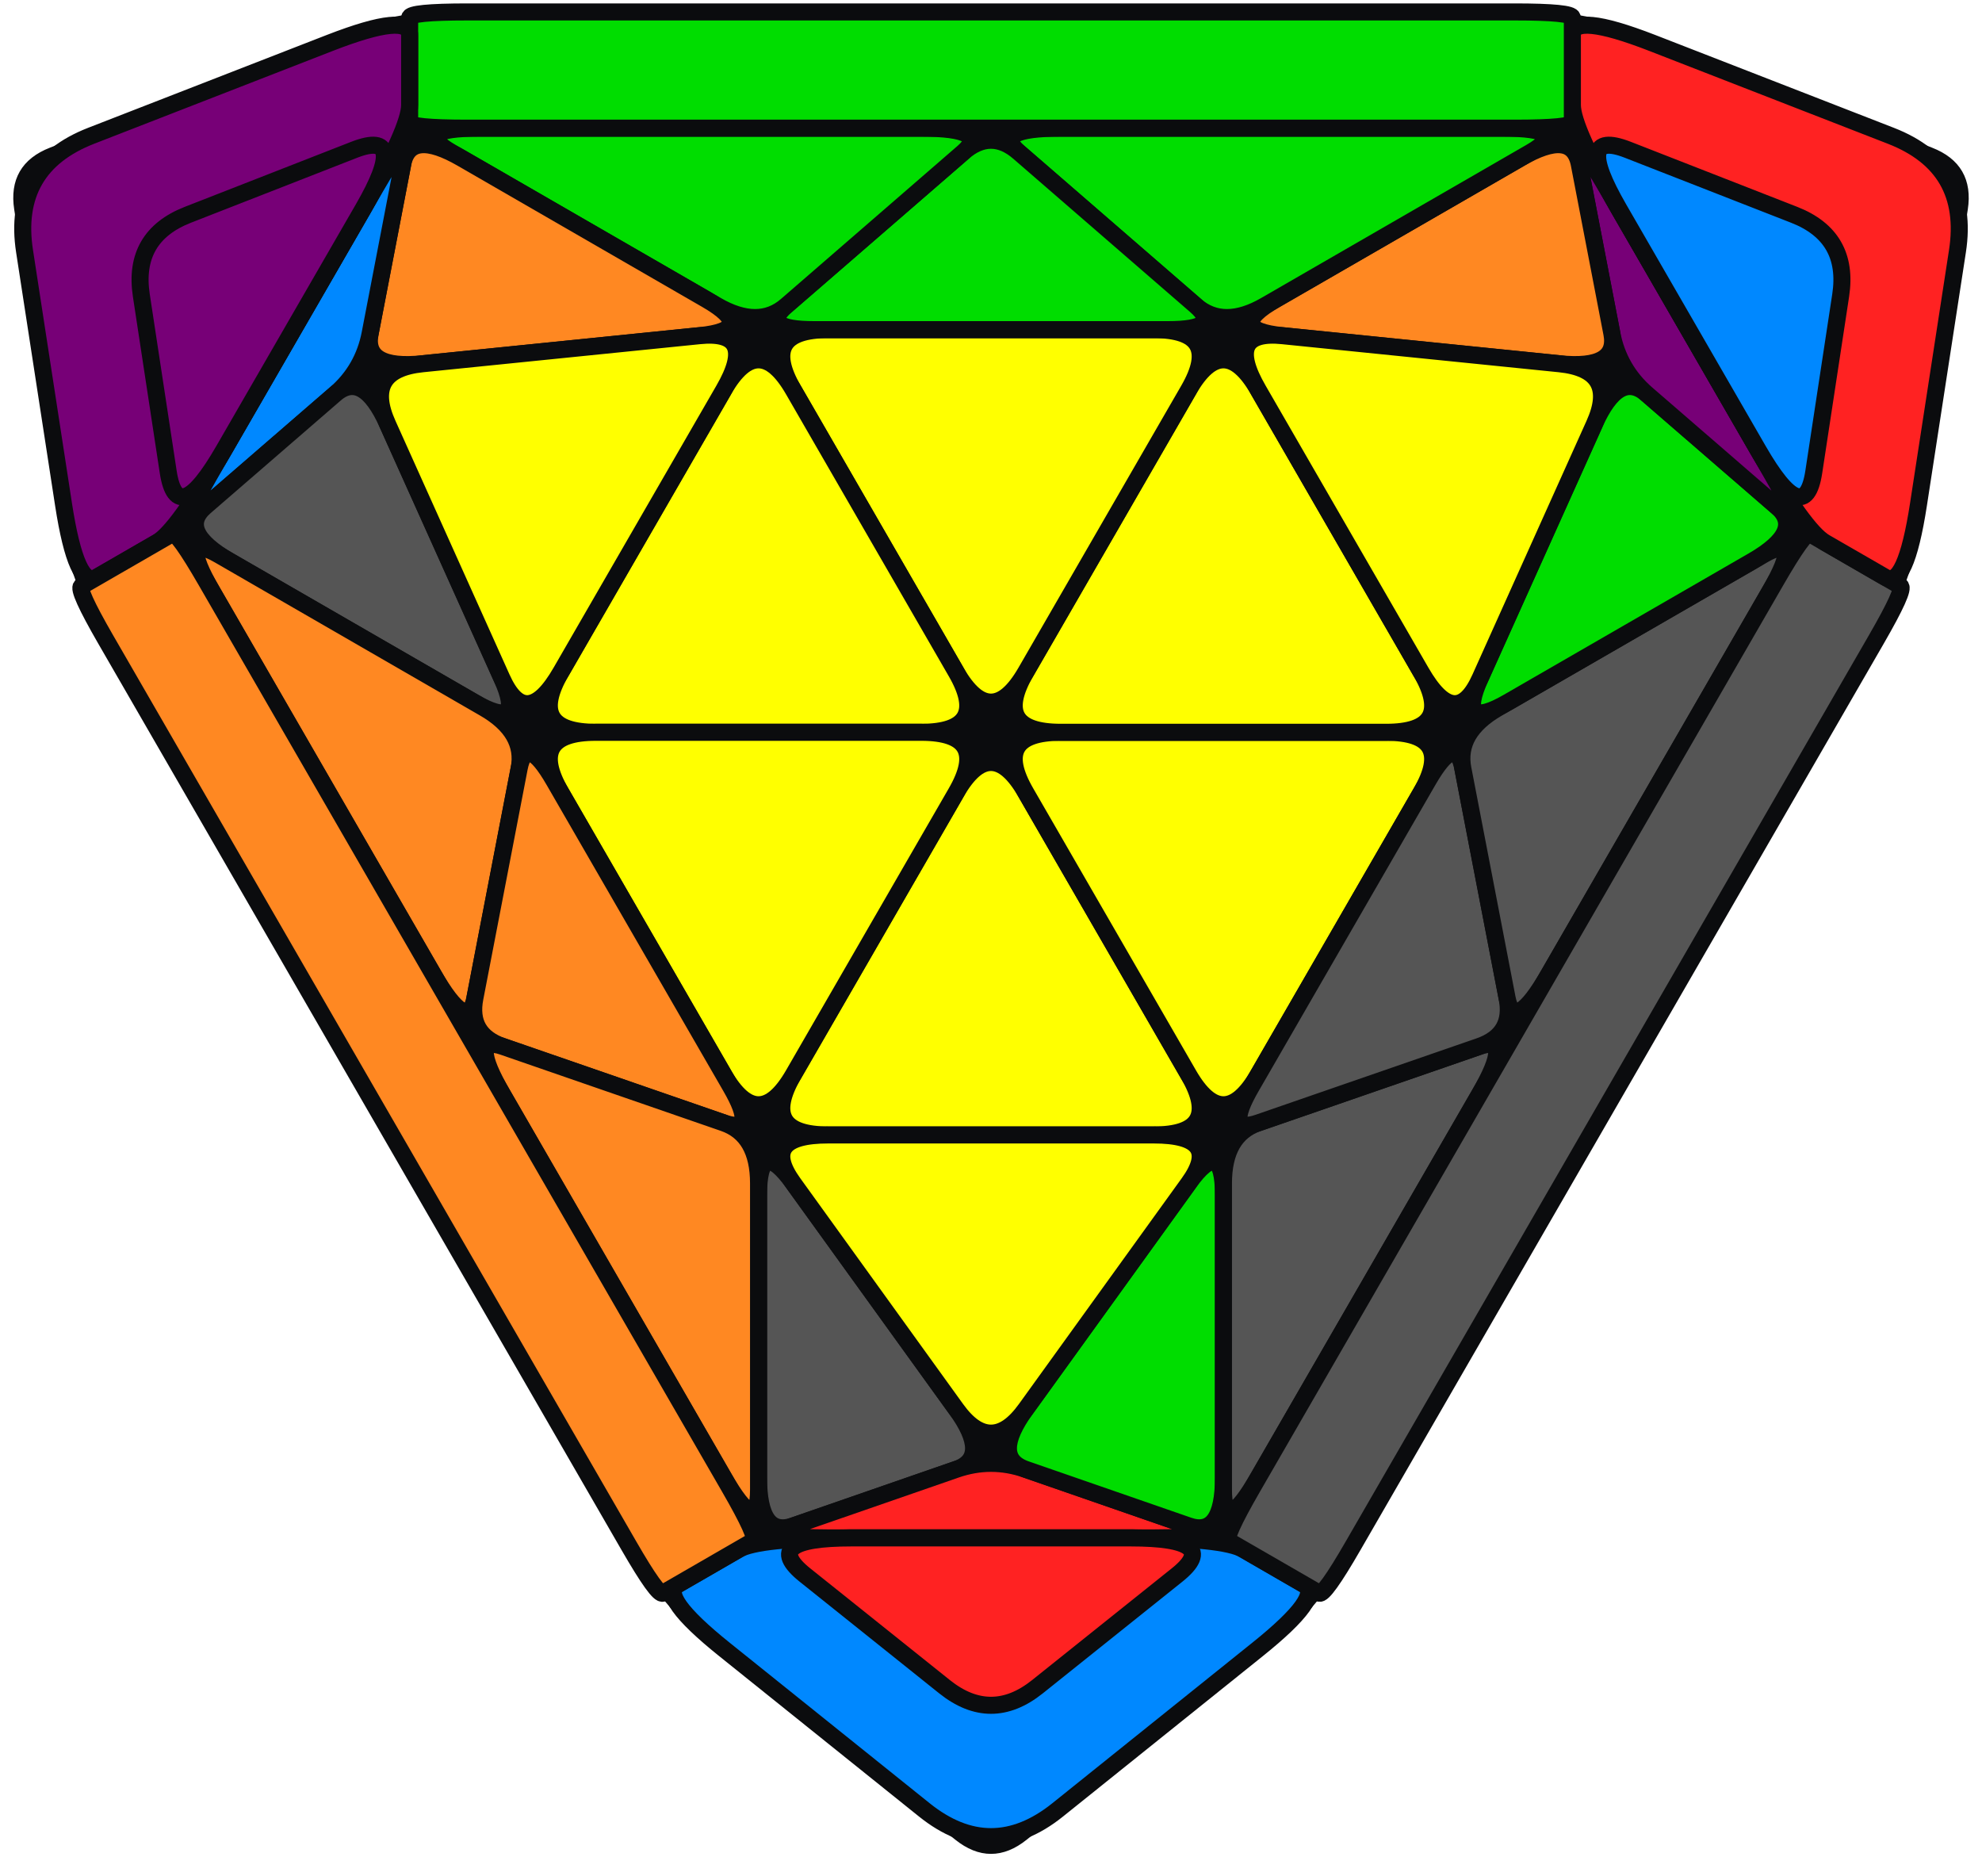
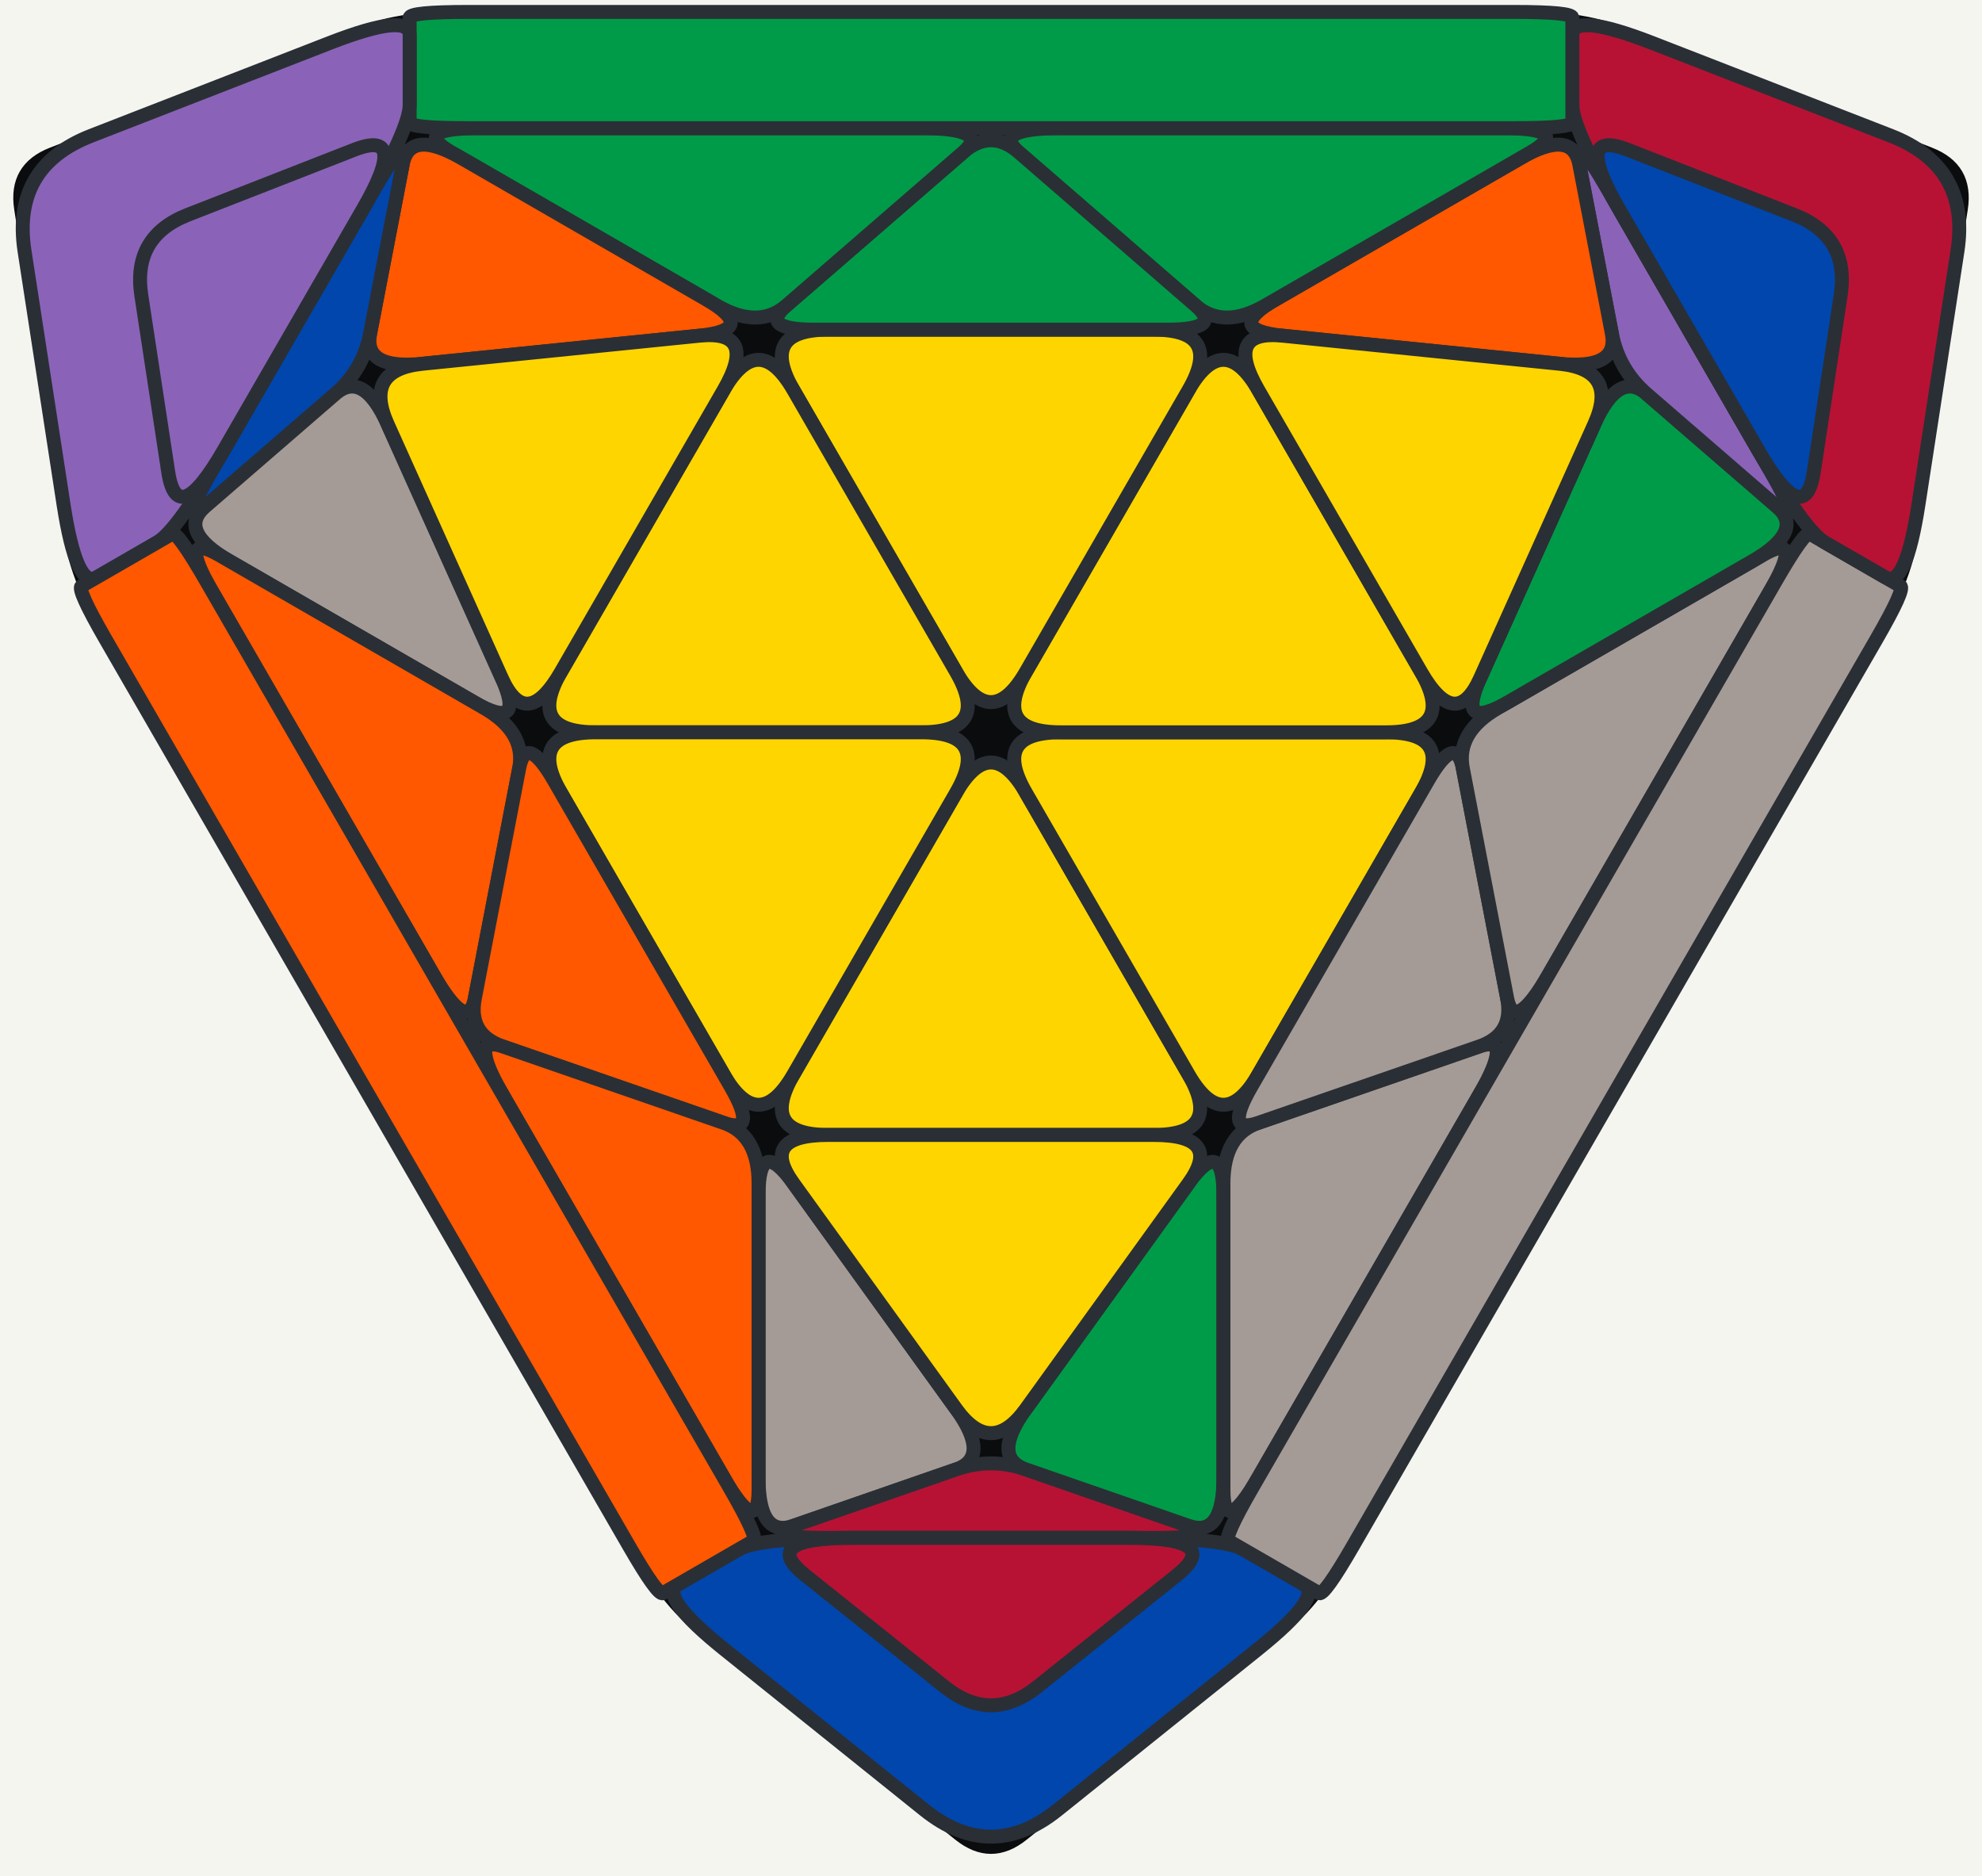
<svg xmlns="http://www.w3.org/2000/svg" viewBox="-12.79 -9.45 25.58 24.2" role="img" aria-label="TL 5 TL case, FTO 3-Look L3T case diagram">
+   <rect x="-14.79" y="-11.45" width="29.58" height="28.2" fill="#f5f5f0" rx="2.5" />
  <path d="M-3.869 11.491L-0.430 14.251Q0.000 14.596,0.430 14.251L3.869 11.491 L0.430 14.251L3.869 11.491Q4.299 11.146,5.049 9.847L11.052 -0.550 L5.049 9.847L11.052 -0.550Q11.802 -1.850,11.886 -2.395L12.557 -6.753 L11.886 -2.395L12.557 -6.753Q12.641 -7.298,12.127 -7.498L8.017 -9.096 L12.127 -7.498L8.017 -9.096Q7.503 -9.296,6.003 -9.296L-6.003 -9.296 L6.003 -9.296L-6.003 -9.296Q-7.503 -9.296,-8.017 -9.096L-12.127 -7.498 L-8.017 -9.096L-12.127 -7.498Q-12.641 -7.298,-12.557 -6.753L-11.886 -2.395 L-12.557 -6.753L-11.886 -2.395Q-11.802 -1.850,-11.052 -0.550L-5.049 9.847 L-11.052 -0.550L-5.049 9.847Q-4.299 11.146,-3.869 11.491L-0.430 14.251Z" fill="#0b0c0e" stroke="#0b0c0e" stroke-width="0.1" stroke-linejoin="round" />
-   <path d="M-0.450 0.779L-2.550 4.417Q-3.000 5.196,-2.100 5.196L2.100 5.196 L-2.100 5.196L2.100 5.196Q3.000 5.196,2.550 4.417L0.450 0.779 L2.550 4.417L0.450 0.779Q0.000 0.000,-0.450 0.779L-2.550 4.417Z" fill="#ff0" stroke="#0b0c0e" stroke-width="0.22" stroke-linejoin="round" />
-   <path d="M-3.000 5.976L-3.000 9.616Q-3.000 10.396,-2.550 10.240L-0.450 9.512 L-2.550 10.240L-0.450 9.512Q0.000 9.356,-0.450 8.732L-2.550 5.820 L-0.450 8.732L-2.550 5.820Q-3.000 5.196,-3.000 5.976L-3.000 9.616Z" fill="#555" stroke="#0b0c0e" stroke-width="0.22" stroke-linejoin="round" />
-   <path d="M-2.100 10.396L2.100 10.396Q3.000 10.396,2.550 10.240L0.450 9.512 L2.550 10.240L0.450 9.512Q0.000 9.356,-0.450 9.512L-2.550 10.240 L-0.450 9.512L-2.550 10.240Q-3.000 10.396,-2.100 10.396L2.100 10.396Z" fill="#f22" stroke="#0b0c0e" stroke-width="0.22" stroke-linejoin="round" />
-   <path d="M3.000 9.616L3.000 5.976Q3.000 5.196,2.550 5.820L0.450 8.732 L2.550 5.820L0.450 8.732Q0.000 9.356,0.450 9.512L2.550 10.240 L0.450 9.512L2.550 10.240Q3.000 10.396,3.000 9.616L3.000 5.976Z" fill="#0d0" stroke="#0b0c0e" stroke-width="0.22" stroke-linejoin="round" />
-   <path d="M2.100 5.196L-2.100 5.196Q-3.000 5.196,-2.550 5.820L-0.450 8.732 L-2.550 5.820L-0.450 8.732Q0.000 9.356,0.450 8.732L2.550 5.820 L0.450 8.732L2.550 5.820Q3.000 5.196,2.100 5.196L-2.100 5.196Z" fill="#ff0" stroke="#0b0c0e" stroke-width="0.22" stroke-linejoin="round" />
-   <path d="M0.450 0.779L2.550 4.417Q3.000 5.196,3.450 4.417L5.550 0.779 L3.450 4.417L5.550 0.779Q6.000 0.000,5.100 0.000L0.900 0.000 L5.100 0.000L0.900 0.000Q0.000 0.000,0.450 0.779L2.550 4.417Z" fill="#ff0" stroke="#0b0c0e" stroke-width="0.22" stroke-linejoin="round" />
-   <path d="M3.000 5.820L3.000 9.772Q3.000 10.396,3.450 9.616L6.301 4.678 L3.450 9.616L6.301 4.678Q6.752 3.898,6.301 4.054L3.450 5.040 L6.301 4.054L3.450 5.040Q3.000 5.196,3.000 5.820L3.000 9.772Z" fill="#555" stroke="#0b0c0e" stroke-width="0.22" stroke-linejoin="round" />
-   <path d="M5.640 0.624L3.360 4.573Q3.000 5.196,3.450 5.040L6.301 4.054 L3.450 5.040L6.301 4.054Q6.752 3.898,6.661 3.430L6.090 0.468 L6.661 3.430L6.090 0.468Q6.000 0.000,5.640 0.624L3.360 4.573Z" fill="#555" stroke="#0b0c0e" stroke-width="0.22" stroke-linejoin="round" />
-   <path d="M6.090 0.468L6.661 3.430Q6.752 3.898,7.202 3.118L10.053 -1.820 L7.202 3.118L10.053 -1.820Q10.503 -2.600,9.963 -2.288L6.540 -0.312 L9.963 -2.288L6.540 -0.312Q6.000 0.000,6.090 0.468L6.661 3.430Z" fill="#555" stroke="#0b0c0e" stroke-width="0.22" stroke-linejoin="round" />
-   <path d="M-3.260 10.546L-4.039 10.996Q-4.299 11.146,-3.439 11.836L-0.860 13.906 L-3.439 11.836L-0.860 13.906Q0.000 14.596,0.860 13.906L3.439 11.836 L0.860 13.906L3.439 11.836Q4.299 11.146,4.039 10.996L3.260 10.546 L4.039 10.996L3.260 10.546Q3.000 10.396,1.800 10.396L-1.800 10.396 L1.800 10.396L-1.800 10.396Q-3.000 10.396,-3.260 10.546L-4.039 10.996Z" fill="#08f" stroke="#0b0c0e" stroke-width="0.22" stroke-linejoin="round" />
-   <path d="M-2.400 10.876L-0.600 12.316Q0.000 12.796,0.600 12.316L2.400 10.876 L0.600 12.316L2.400 10.876Q3.000 10.396,1.800 10.396L-1.800 10.396 L1.800 10.396L-1.800 10.396Q-3.000 10.396,-2.400 10.876L-0.600 12.316Z" fill="#f22" stroke="#0b0c0e" stroke-width="0.22" stroke-linejoin="round" />
-   <path d="M3.065 10.434L4.234 11.109Q4.299 11.146,4.674 10.496L11.427 -1.200 L4.674 10.496L11.427 -1.200Q11.802 -1.850,11.737 -1.887L10.568 -2.562 L11.737 -1.887L10.568 -2.562Q10.503 -2.600,10.128 -1.950L3.375 9.746 L10.128 -1.950L3.375 9.746Q3.000 10.396,3.065 10.434L4.234 11.109Z" fill="#555" stroke="#0b0c0e" stroke-width="0.22" stroke-linejoin="round" />
-   <path d="M0.900 0.000L5.100 0.000Q6.000 0.000,5.550 -0.779L3.450 -4.417 L5.550 -0.779L3.450 -4.417Q3.000 -5.196,2.550 -4.417L0.450 -0.779 L2.550 -4.417L0.450 -0.779Q-0.000 -0.000,0.900 0.000L5.100 0.000Z" fill="#ff0" stroke="#0b0c0e" stroke-width="0.22" stroke-linejoin="round" />
-   <path d="M6.675 -0.390L9.828 -2.210Q10.503 -2.600,10.143 -2.912L8.463 -4.366 L10.143 -2.912L8.463 -4.366Q8.103 -4.678,7.787 -3.976L6.315 -0.702 L7.787 -3.976L6.315 -0.702Q6.000 0.000,6.675 -0.390L9.828 -2.210Z" fill="#0d0" stroke="#0b0c0e" stroke-width="0.22" stroke-linejoin="round" />
-   <path d="M10.053 -3.379L7.953 -7.017Q7.503 -7.796,7.593 -7.328L8.013 -5.146 L7.593 -7.328L8.013 -5.146Q8.103 -4.678,8.463 -4.366L10.143 -2.912 L8.463 -4.366L10.143 -2.912Q10.503 -2.600,10.053 -3.379L7.953 -7.017Z" fill="#707" stroke="#0b0c0e" stroke-width="0.22" stroke-linejoin="round" />
-   <path d="M6.828 -7.406L3.675 -5.586Q3.000 -5.196,3.765 -5.118L7.337 -4.756 L3.765 -5.118L7.337 -4.756Q8.103 -4.678,8.013 -5.146L7.593 -7.328 L8.013 -5.146L7.593 -7.328Q7.503 -7.796,6.828 -7.406L3.675 -5.586Z" fill="#f82" stroke="#0b0c0e" stroke-width="0.22" stroke-linejoin="round" />
-   <path d="M3.450 -4.417L5.550 -0.779Q6.000 0.000,6.315 -0.702L7.787 -3.976 L6.315 -0.702L7.787 -3.976Q8.103 -4.678,7.337 -4.756L3.765 -5.118 L7.337 -4.756L3.765 -5.118Q3.000 -5.196,3.450 -4.417L5.550 -0.779Z" fill="#ff0" stroke="#0b0c0e" stroke-width="0.22" stroke-linejoin="round" />
-   <path d="M0.450 -0.779L2.550 -4.417Q3.000 -5.196,2.100 -5.196L-2.100 -5.196 L2.100 -5.196L-2.100 -5.196Q-3.000 -5.196,-2.550 -4.417L-0.450 -0.779 L-2.550 -4.417L-0.450 -0.779Q-0.000 -0.000,0.450 -0.779L2.550 -4.417Z" fill="#ff0" stroke="#0b0c0e" stroke-width="0.22" stroke-linejoin="round" />
-   <path d="M3.540 -5.508L6.963 -7.484Q7.503 -7.796,6.603 -7.796L0.900 -7.796 L6.603 -7.796L0.900 -7.796Q0.000 -7.796,0.360 -7.484L2.640 -5.508 L0.360 -7.484L2.640 -5.508Q3.000 -5.196,3.540 -5.508L6.963 -7.484Z" fill="#0d0" stroke="#0b0c0e" stroke-width="0.22" stroke-linejoin="round" />
-   <path d="M-2.280 -5.196L2.280 -5.196Q3.000 -5.196,2.640 -5.508L0.360 -7.484 L2.640 -5.508L0.360 -7.484Q0.000 -7.796,-0.360 -7.484L-2.640 -5.508 L-0.360 -7.484L-2.640 -5.508Q-3.000 -5.196,-2.280 -5.196L2.280 -5.196Z" fill="#0d0" stroke="#0b0c0e" stroke-width="0.22" stroke-linejoin="round" />
-   <path d="M-2.640 -5.508L-0.360 -7.484Q0.000 -7.796,-0.900 -7.796L-6.603 -7.796 L-0.900 -7.796L-6.603 -7.796Q-7.503 -7.796,-6.963 -7.484L-3.540 -5.508 L-6.963 -7.484L-3.540 -5.508Q-3.000 -5.196,-2.640 -5.508L-0.360 -7.484Z" fill="#0d0" stroke="#0b0c0e" stroke-width="0.22" stroke-linejoin="round" />
-   <path d="M10.763 -2.450L11.543 -2.000Q11.802 -1.850,11.970 -2.940L12.473 -6.208 L11.970 -2.940L12.473 -6.208Q12.641 -7.298,11.613 -7.698L8.531 -8.897 L11.613 -7.698L8.531 -8.897Q7.503 -9.296,7.503 -8.996L7.503 -8.096 L7.503 -8.996L7.503 -8.096Q7.503 -7.796,8.103 -6.757L9.903 -3.639 L8.103 -6.757L9.903 -3.639Q10.503 -2.600,10.763 -2.450L11.543 -2.000Z" fill="#f22" stroke="#0b0c0e" stroke-width="0.22" stroke-linejoin="round" />
-   <path d="M10.619 -3.360L10.966 -5.638Q11.082 -6.398,10.366 -6.678L8.219 -7.517 L10.366 -6.678L8.219 -7.517Q7.503 -7.796,8.103 -6.757L9.903 -3.639 L8.103 -6.757L9.903 -3.639Q10.503 -2.600,10.619 -3.360L10.966 -5.638Z" fill="#08f" stroke="#0b0c0e" stroke-width="0.22" stroke-linejoin="round" />
-   <path d="M7.503 -7.871L7.503 -9.221Q7.503 -9.296,6.753 -9.296L-6.753 -9.296 L6.753 -9.296L-6.753 -9.296Q-7.503 -9.296,-7.503 -9.221L-7.503 -7.871 L-7.503 -9.221L-7.503 -7.871Q-7.503 -7.796,-6.753 -7.796L6.753 -7.796 L-6.753 -7.796L6.753 -7.796Q7.503 -7.796,7.503 -7.871L7.503 -9.221Z" fill="#0d0" stroke="#0b0c0e" stroke-width="0.22" stroke-linejoin="round" />
-   <path d="M-0.450 -0.779L-2.550 -4.417Q-3.000 -5.196,-3.450 -4.417L-5.550 -0.779 L-3.450 -4.417L-5.550 -0.779Q-6.000 0.000,-5.100 0.000L-0.900 0.000 L-5.100 0.000L-0.900 0.000Q0.000 0.000,-0.450 -0.779L-2.550 -4.417Z" fill="#ff0" stroke="#0b0c0e" stroke-width="0.22" stroke-linejoin="round" />
-   <path d="M-3.675 -5.586L-6.828 -7.406Q-7.503 -7.796,-7.593 -7.328L-8.013 -5.146 L-7.593 -7.328L-8.013 -5.146Q-8.103 -4.678,-7.337 -4.756L-3.765 -5.118 L-7.337 -4.756L-3.765 -5.118Q-3.000 -5.196,-3.675 -5.586L-6.828 -7.406Z" fill="#f82" stroke="#0b0c0e" stroke-width="0.22" stroke-linejoin="round" />
-   <path d="M-7.953 -7.017L-10.053 -3.379Q-10.503 -2.600,-10.143 -2.912L-8.463 -4.366 L-10.143 -2.912L-8.463 -4.366Q-8.103 -4.678,-8.013 -5.146L-7.593 -7.328 L-8.013 -5.146L-7.593 -7.328Q-7.503 -7.796,-7.953 -7.017L-10.053 -3.379Z" fill="#08f" stroke="#0b0c0e" stroke-width="0.22" stroke-linejoin="round" />
-   <path d="M-9.828 -2.210L-6.675 -0.390Q-6.000 0.000,-6.315 -0.702L-7.787 -3.976 L-6.315 -0.702L-7.787 -3.976Q-8.103 -4.678,-8.463 -4.366L-10.143 -2.912 L-8.463 -4.366L-10.143 -2.912Q-10.503 -2.600,-9.828 -2.210L-6.675 -0.390Z" fill="#555" stroke="#0b0c0e" stroke-width="0.22" stroke-linejoin="round" />
-   <path d="M-5.550 -0.779L-3.450 -4.417Q-3.000 -5.196,-3.765 -5.118L-7.337 -4.756 L-3.765 -5.118L-7.337 -4.756Q-8.103 -4.678,-7.787 -3.976L-6.315 -0.702 L-7.787 -3.976L-6.315 -0.702Q-6.000 0.000,-5.550 -0.779L-3.450 -4.417Z" fill="#ff0" stroke="#0b0c0e" stroke-width="0.22" stroke-linejoin="round" />
-   <path d="M-0.900 0.000L-5.100 0.000Q-6.000 0.000,-5.550 0.779L-3.450 4.417 L-5.550 0.779L-3.450 4.417Q-3.000 5.196,-2.550 4.417L-0.450 0.779 L-2.550 4.417L-0.450 0.779Q0.000 0.000,-0.900 0.000L-5.100 0.000Z" fill="#ff0" stroke="#0b0c0e" stroke-width="0.22" stroke-linejoin="round" />
-   <path d="M-6.540 -0.312L-9.963 -2.288Q-10.503 -2.600,-10.053 -1.820L-7.202 3.118 L-10.053 -1.820L-7.202 3.118Q-6.752 3.898,-6.661 3.430L-6.090 0.468 L-6.661 3.430L-6.090 0.468Q-6.000 0.000,-6.540 -0.312L-9.963 -2.288Z" fill="#f82" stroke="#0b0c0e" stroke-width="0.22" stroke-linejoin="round" />
-   <path d="M-3.360 4.573L-5.640 0.624Q-6.000 0.000,-6.090 0.468L-6.661 3.430 L-6.090 0.468L-6.661 3.430Q-6.752 3.898,-6.301 4.054L-3.450 5.040 L-6.301 4.054L-3.450 5.040Q-3.000 5.196,-3.360 4.573L-5.640 0.624Z" fill="#f82" stroke="#0b0c0e" stroke-width="0.22" stroke-linejoin="round" />
-   <path d="M-3.450 5.040L-6.301 4.054Q-6.752 3.898,-6.301 4.678L-3.450 9.616 L-6.301 4.678L-3.450 9.616Q-3.000 10.396,-3.000 9.772L-3.000 5.820 L-3.000 9.772L-3.000 5.820Q-3.000 5.196,-3.450 5.040L-6.301 4.054Z" fill="#f82" stroke="#0b0c0e" stroke-width="0.22" stroke-linejoin="round" />
-   <path d="M-7.503 -8.096L-7.503 -8.996Q-7.503 -9.296,-8.531 -8.897L-11.613 -7.698 L-8.531 -8.897L-11.613 -7.698Q-12.641 -7.298,-12.473 -6.208L-11.970 -2.940 L-12.473 -6.208L-11.970 -2.940Q-11.802 -1.850,-11.543 -2.000L-10.763 -2.450 L-11.543 -2.000L-10.763 -2.450Q-10.503 -2.600,-9.903 -3.639L-8.103 -6.757 L-9.903 -3.639L-8.103 -6.757Q-7.503 -7.796,-7.503 -8.096L-7.503 -8.996Z" fill="#707" stroke="#0b0c0e" stroke-width="0.22" stroke-linejoin="round" />
-   <path d="M-8.219 -7.517L-10.366 -6.678Q-11.082 -6.398,-10.966 -5.638L-10.619 -3.360 L-10.966 -5.638L-10.619 -3.360Q-10.503 -2.600,-9.903 -3.639L-8.103 -6.757 L-9.903 -3.639L-8.103 -6.757Q-7.503 -7.796,-8.219 -7.517L-10.366 -6.678Z" fill="#707" stroke="#0b0c0e" stroke-width="0.22" stroke-linejoin="round" />
-   <path d="M-10.568 -2.562L-11.737 -1.887Q-11.802 -1.850,-11.427 -1.200L-4.674 10.496 L-11.427 -1.200L-4.674 10.496Q-4.299 11.146,-4.234 11.109L-3.065 10.434 L-4.234 11.109L-3.065 10.434Q-3.000 10.396,-3.375 9.746L-10.128 -1.950 L-3.375 9.746L-10.128 -1.950Q-10.503 -2.600,-10.568 -2.562L-11.737 -1.887Z" fill="#f82" stroke="#0b0c0e" stroke-width="0.22" stroke-linejoin="round" />
+   <path d="M-0.450 0.779L-2.550 4.417Q-3.000 5.196,-2.100 5.196L2.100 5.196 L-2.100 5.196L2.100 5.196Q3.000 5.196,2.550 4.417L0.450 0.779 L2.550 4.417L0.450 0.779Q0.000 0.000,-0.450 0.779L-2.550 4.417Z" fill="#ffd500" stroke="#2a2f35" stroke-width="0.18" stroke-linejoin="round" />
+   <path d="M-3.000 5.976L-3.000 9.616Q-3.000 10.396,-2.550 10.240L-0.450 9.512 L-2.550 10.240L-0.450 9.512Q0.000 9.356,-0.450 8.732L-2.550 5.820 L-0.450 8.732L-2.550 5.820Q-3.000 5.196,-3.000 5.976L-3.000 9.616Z" fill="#a49b96" stroke="#2a2f35" stroke-width="0.18" stroke-linejoin="round" />
+   <path d="M-2.100 10.396L2.100 10.396Q3.000 10.396,2.550 10.240L0.450 9.512 L2.550 10.240L0.450 9.512Q0.000 9.356,-0.450 9.512L-2.550 10.240 L-0.450 9.512L-2.550 10.240Q-3.000 10.396,-2.100 10.396L2.100 10.396Z" fill="#b71234" stroke="#2a2f35" stroke-width="0.18" stroke-linejoin="round" />
+   <path d="M3.000 9.616L3.000 5.976Q3.000 5.196,2.550 5.820L0.450 8.732 L2.550 5.820L0.450 8.732Q0.000 9.356,0.450 9.512L2.550 10.240 L0.450 9.512L2.550 10.240Q3.000 10.396,3.000 9.616L3.000 5.976Z" fill="#009b48" stroke="#2a2f35" stroke-width="0.18" stroke-linejoin="round" />
+   <path d="M2.100 5.196L-2.100 5.196Q-3.000 5.196,-2.550 5.820L-0.450 8.732 L-2.550 5.820L-0.450 8.732Q0.000 9.356,0.450 8.732L2.550 5.820 L0.450 8.732L2.550 5.820Q3.000 5.196,2.100 5.196L-2.100 5.196Z" fill="#ffd500" stroke="#2a2f35" stroke-width="0.18" stroke-linejoin="round" />
+   <path d="M0.450 0.779L2.550 4.417Q3.000 5.196,3.450 4.417L5.550 0.779 L3.450 4.417L5.550 0.779Q6.000 0.000,5.100 0.000L0.900 0.000 L5.100 0.000L0.900 0.000Q0.000 0.000,0.450 0.779L2.550 4.417Z" fill="#ffd500" stroke="#2a2f35" stroke-width="0.18" stroke-linejoin="round" />
+   <path d="M3.000 5.820L3.000 9.772Q3.000 10.396,3.450 9.616L6.301 4.678 L3.450 9.616L6.301 4.678Q6.752 3.898,6.301 4.054L3.450 5.040 L6.301 4.054L3.450 5.040Q3.000 5.196,3.000 5.820L3.000 9.772Z" fill="#a49b96" stroke="#2a2f35" stroke-width="0.18" stroke-linejoin="round" />
+   <path d="M5.640 0.624L3.360 4.573Q3.000 5.196,3.450 5.040L6.301 4.054 L3.450 5.040L6.301 4.054Q6.752 3.898,6.661 3.430L6.090 0.468 L6.661 3.430L6.090 0.468Q6.000 0.000,5.640 0.624L3.360 4.573Z" fill="#a49b96" stroke="#2a2f35" stroke-width="0.18" stroke-linejoin="round" />
+   <path d="M6.090 0.468L6.661 3.430Q6.752 3.898,7.202 3.118L10.053 -1.820 L7.202 3.118L10.053 -1.820Q10.503 -2.600,9.963 -2.288L6.540 -0.312 L9.963 -2.288L6.540 -0.312Q6.000 0.000,6.090 0.468L6.661 3.430Z" fill="#a49b96" stroke="#2a2f35" stroke-width="0.18" stroke-linejoin="round" />
+   <path d="M-3.260 10.546L-4.039 10.996Q-4.299 11.146,-3.439 11.836L-0.860 13.906 L-3.439 11.836L-0.860 13.906Q0.000 14.596,0.860 13.906L3.439 11.836 L0.860 13.906L3.439 11.836Q4.299 11.146,4.039 10.996L3.260 10.546 L4.039 10.996L3.260 10.546Q3.000 10.396,1.800 10.396L-1.800 10.396 L1.800 10.396L-1.800 10.396Q-3.000 10.396,-3.260 10.546L-4.039 10.996Z" fill="#0046ad" stroke="#2a2f35" stroke-width="0.18" stroke-linejoin="round" />
+   <path d="M-2.400 10.876L-0.600 12.316Q0.000 12.796,0.600 12.316L2.400 10.876 L0.600 12.316L2.400 10.876Q3.000 10.396,1.800 10.396L-1.800 10.396 L1.800 10.396L-1.800 10.396Q-3.000 10.396,-2.400 10.876L-0.600 12.316Z" fill="#b71234" stroke="#2a2f35" stroke-width="0.18" stroke-linejoin="round" />
+   <path d="M3.065 10.434L4.234 11.109Q4.299 11.146,4.674 10.496L11.427 -1.200 L4.674 10.496L11.427 -1.200Q11.802 -1.850,11.737 -1.887L10.568 -2.562 L11.737 -1.887L10.568 -2.562Q10.503 -2.600,10.128 -1.950L3.375 9.746 L10.128 -1.950L3.375 9.746Q3.000 10.396,3.065 10.434L4.234 11.109Z" fill="#a49b96" stroke="#2a2f35" stroke-width="0.18" stroke-linejoin="round" />
+   <path d="M0.900 0.000L5.100 0.000Q6.000 0.000,5.550 -0.779L3.450 -4.417 L5.550 -0.779L3.450 -4.417Q3.000 -5.196,2.550 -4.417L0.450 -0.779 L2.550 -4.417L0.450 -0.779Q-0.000 -0.000,0.900 0.000L5.100 0.000Z" fill="#ffd500" stroke="#2a2f35" stroke-width="0.18" stroke-linejoin="round" />
+   <path d="M6.675 -0.390L9.828 -2.210Q10.503 -2.600,10.143 -2.912L8.463 -4.366 L10.143 -2.912L8.463 -4.366Q8.103 -4.678,7.787 -3.976L6.315 -0.702 L7.787 -3.976L6.315 -0.702Q6.000 0.000,6.675 -0.390L9.828 -2.210Z" fill="#009b48" stroke="#2a2f35" stroke-width="0.18" stroke-linejoin="round" />
+   <path d="M10.053 -3.379L7.953 -7.017Q7.503 -7.796,7.593 -7.328L8.013 -5.146 L7.593 -7.328L8.013 -5.146Q8.103 -4.678,8.463 -4.366L10.143 -2.912 L8.463 -4.366L10.143 -2.912Q10.503 -2.600,10.053 -3.379L7.953 -7.017Z" fill="#8a63b8" stroke="#2a2f35" stroke-width="0.18" stroke-linejoin="round" />
+   <path d="M6.828 -7.406L3.675 -5.586Q3.000 -5.196,3.765 -5.118L7.337 -4.756 L3.765 -5.118L7.337 -4.756Q8.103 -4.678,8.013 -5.146L7.593 -7.328 L8.013 -5.146L7.593 -7.328Q7.503 -7.796,6.828 -7.406L3.675 -5.586Z" fill="#ff5800" stroke="#2a2f35" stroke-width="0.18" stroke-linejoin="round" />
+   <path d="M3.450 -4.417L5.550 -0.779Q6.000 0.000,6.315 -0.702L7.787 -3.976 L6.315 -0.702L7.787 -3.976Q8.103 -4.678,7.337 -4.756L3.765 -5.118 L7.337 -4.756L3.765 -5.118Q3.000 -5.196,3.450 -4.417L5.550 -0.779Z" fill="#ffd500" stroke="#2a2f35" stroke-width="0.18" stroke-linejoin="round" />
+   <path d="M0.450 -0.779L2.550 -4.417Q3.000 -5.196,2.100 -5.196L-2.100 -5.196 L2.100 -5.196L-2.100 -5.196Q-3.000 -5.196,-2.550 -4.417L-0.450 -0.779 L-2.550 -4.417L-0.450 -0.779Q-0.000 -0.000,0.450 -0.779L2.550 -4.417Z" fill="#ffd500" stroke="#2a2f35" stroke-width="0.18" stroke-linejoin="round" />
+   <path d="M3.540 -5.508L6.963 -7.484Q7.503 -7.796,6.603 -7.796L0.900 -7.796 L6.603 -7.796L0.900 -7.796Q0.000 -7.796,0.360 -7.484L2.640 -5.508 L0.360 -7.484L2.640 -5.508Q3.000 -5.196,3.540 -5.508L6.963 -7.484Z" fill="#009b48" stroke="#2a2f35" stroke-width="0.18" stroke-linejoin="round" />
+   <path d="M-2.280 -5.196L2.280 -5.196Q3.000 -5.196,2.640 -5.508L0.360 -7.484 L2.640 -5.508L0.360 -7.484Q0.000 -7.796,-0.360 -7.484L-2.640 -5.508 L-0.360 -7.484L-2.640 -5.508Q-3.000 -5.196,-2.280 -5.196L2.280 -5.196Z" fill="#009b48" stroke="#2a2f35" stroke-width="0.18" stroke-linejoin="round" />
+   <path d="M-2.640 -5.508L-0.360 -7.484Q0.000 -7.796,-0.900 -7.796L-6.603 -7.796 L-0.900 -7.796L-6.603 -7.796Q-7.503 -7.796,-6.963 -7.484L-3.540 -5.508 L-6.963 -7.484L-3.540 -5.508Q-3.000 -5.196,-2.640 -5.508L-0.360 -7.484Z" fill="#009b48" stroke="#2a2f35" stroke-width="0.18" stroke-linejoin="round" />
+   <path d="M10.763 -2.450L11.543 -2.000Q11.802 -1.850,11.970 -2.940L12.473 -6.208 L11.970 -2.940L12.473 -6.208Q12.641 -7.298,11.613 -7.698L8.531 -8.897 L11.613 -7.698L8.531 -8.897Q7.503 -9.296,7.503 -8.996L7.503 -8.096 L7.503 -8.996L7.503 -8.096Q7.503 -7.796,8.103 -6.757L9.903 -3.639 L8.103 -6.757L9.903 -3.639Q10.503 -2.600,10.763 -2.450L11.543 -2.000Z" fill="#b71234" stroke="#2a2f35" stroke-width="0.18" stroke-linejoin="round" />
+   <path d="M10.619 -3.360L10.966 -5.638Q11.082 -6.398,10.366 -6.678L8.219 -7.517 L10.366 -6.678L8.219 -7.517Q7.503 -7.796,8.103 -6.757L9.903 -3.639 L8.103 -6.757L9.903 -3.639Q10.503 -2.600,10.619 -3.360L10.966 -5.638Z" fill="#0046ad" stroke="#2a2f35" stroke-width="0.18" stroke-linejoin="round" />
+   <path d="M7.503 -7.871L7.503 -9.221Q7.503 -9.296,6.753 -9.296L-6.753 -9.296 L6.753 -9.296L-6.753 -9.296Q-7.503 -9.296,-7.503 -9.221L-7.503 -7.871 L-7.503 -9.221L-7.503 -7.871Q-7.503 -7.796,-6.753 -7.796L6.753 -7.796 L-6.753 -7.796L6.753 -7.796Q7.503 -7.796,7.503 -7.871L7.503 -9.221Z" fill="#009b48" stroke="#2a2f35" stroke-width="0.18" stroke-linejoin="round" />
+   <path d="M-0.450 -0.779L-2.550 -4.417Q-3.000 -5.196,-3.450 -4.417L-5.550 -0.779 L-3.450 -4.417L-5.550 -0.779Q-6.000 0.000,-5.100 0.000L-0.900 0.000 L-5.100 0.000L-0.900 0.000Q0.000 0.000,-0.450 -0.779L-2.550 -4.417Z" fill="#ffd500" stroke="#2a2f35" stroke-width="0.18" stroke-linejoin="round" />
+   <path d="M-3.675 -5.586L-6.828 -7.406Q-7.503 -7.796,-7.593 -7.328L-8.013 -5.146 L-7.593 -7.328L-8.013 -5.146Q-8.103 -4.678,-7.337 -4.756L-3.765 -5.118 L-7.337 -4.756L-3.765 -5.118Q-3.000 -5.196,-3.675 -5.586L-6.828 -7.406Z" fill="#ff5800" stroke="#2a2f35" stroke-width="0.18" stroke-linejoin="round" />
+   <path d="M-7.953 -7.017L-10.053 -3.379Q-10.503 -2.600,-10.143 -2.912L-8.463 -4.366 L-10.143 -2.912L-8.463 -4.366Q-8.103 -4.678,-8.013 -5.146L-7.593 -7.328 L-8.013 -5.146L-7.593 -7.328Q-7.503 -7.796,-7.953 -7.017L-10.053 -3.379Z" fill="#0046ad" stroke="#2a2f35" stroke-width="0.18" stroke-linejoin="round" />
+   <path d="M-9.828 -2.210L-6.675 -0.390Q-6.000 0.000,-6.315 -0.702L-7.787 -3.976 L-6.315 -0.702L-7.787 -3.976Q-8.103 -4.678,-8.463 -4.366L-10.143 -2.912 L-8.463 -4.366L-10.143 -2.912Q-10.503 -2.600,-9.828 -2.210L-6.675 -0.390Z" fill="#a49b96" stroke="#2a2f35" stroke-width="0.18" stroke-linejoin="round" />
+   <path d="M-5.550 -0.779L-3.450 -4.417Q-3.000 -5.196,-3.765 -5.118L-7.337 -4.756 L-3.765 -5.118L-7.337 -4.756Q-8.103 -4.678,-7.787 -3.976L-6.315 -0.702 L-7.787 -3.976L-6.315 -0.702Q-6.000 0.000,-5.550 -0.779L-3.450 -4.417Z" fill="#ffd500" stroke="#2a2f35" stroke-width="0.18" stroke-linejoin="round" />
+   <path d="M-0.900 0.000L-5.100 0.000Q-6.000 0.000,-5.550 0.779L-3.450 4.417 L-5.550 0.779L-3.450 4.417Q-3.000 5.196,-2.550 4.417L-0.450 0.779 L-2.550 4.417L-0.450 0.779Q0.000 0.000,-0.900 0.000L-5.100 0.000Z" fill="#ffd500" stroke="#2a2f35" stroke-width="0.18" stroke-linejoin="round" />
+   <path d="M-6.540 -0.312L-9.963 -2.288Q-10.503 -2.600,-10.053 -1.820L-7.202 3.118 L-10.053 -1.820L-7.202 3.118Q-6.752 3.898,-6.661 3.430L-6.090 0.468 L-6.661 3.430L-6.090 0.468Q-6.000 0.000,-6.540 -0.312L-9.963 -2.288Z" fill="#ff5800" stroke="#2a2f35" stroke-width="0.18" stroke-linejoin="round" />
+   <path d="M-3.360 4.573L-5.640 0.624Q-6.000 0.000,-6.090 0.468L-6.661 3.430 L-6.090 0.468L-6.661 3.430Q-6.752 3.898,-6.301 4.054L-3.450 5.040 L-6.301 4.054L-3.450 5.040Q-3.000 5.196,-3.360 4.573L-5.640 0.624Z" fill="#ff5800" stroke="#2a2f35" stroke-width="0.18" stroke-linejoin="round" />
+   <path d="M-3.450 5.040L-6.301 4.054Q-6.752 3.898,-6.301 4.678L-3.450 9.616 L-6.301 4.678L-3.450 9.616Q-3.000 10.396,-3.000 9.772L-3.000 5.820 L-3.000 9.772L-3.000 5.820Q-3.000 5.196,-3.450 5.040L-6.301 4.054Z" fill="#ff5800" stroke="#2a2f35" stroke-width="0.18" stroke-linejoin="round" />
+   <path d="M-7.503 -8.096L-7.503 -8.996Q-7.503 -9.296,-8.531 -8.897L-11.613 -7.698 L-8.531 -8.897L-11.613 -7.698Q-12.641 -7.298,-12.473 -6.208L-11.970 -2.940 L-12.473 -6.208L-11.970 -2.940Q-11.802 -1.850,-11.543 -2.000L-10.763 -2.450 L-11.543 -2.000L-10.763 -2.450Q-10.503 -2.600,-9.903 -3.639L-8.103 -6.757 L-9.903 -3.639L-8.103 -6.757Q-7.503 -7.796,-7.503 -8.096L-7.503 -8.996Z" fill="#8a63b8" stroke="#2a2f35" stroke-width="0.18" stroke-linejoin="round" />
+   <path d="M-8.219 -7.517L-10.366 -6.678Q-11.082 -6.398,-10.966 -5.638L-10.619 -3.360 L-10.966 -5.638L-10.619 -3.360Q-10.503 -2.600,-9.903 -3.639L-8.103 -6.757 L-9.903 -3.639L-8.103 -6.757Q-7.503 -7.796,-8.219 -7.517L-10.366 -6.678Z" fill="#8a63b8" stroke="#2a2f35" stroke-width="0.18" stroke-linejoin="round" />
+   <path d="M-10.568 -2.562L-11.737 -1.887Q-11.802 -1.850,-11.427 -1.200L-4.674 10.496 L-11.427 -1.200L-4.674 10.496Q-4.299 11.146,-4.234 11.109L-3.065 10.434 L-4.234 11.109L-3.065 10.434Q-3.000 10.396,-3.375 9.746L-10.128 -1.950 L-3.375 9.746L-10.128 -1.950Q-10.503 -2.600,-10.568 -2.562L-11.737 -1.887Z" fill="#ff5800" stroke="#2a2f35" stroke-width="0.18" stroke-linejoin="round" />
</svg>
